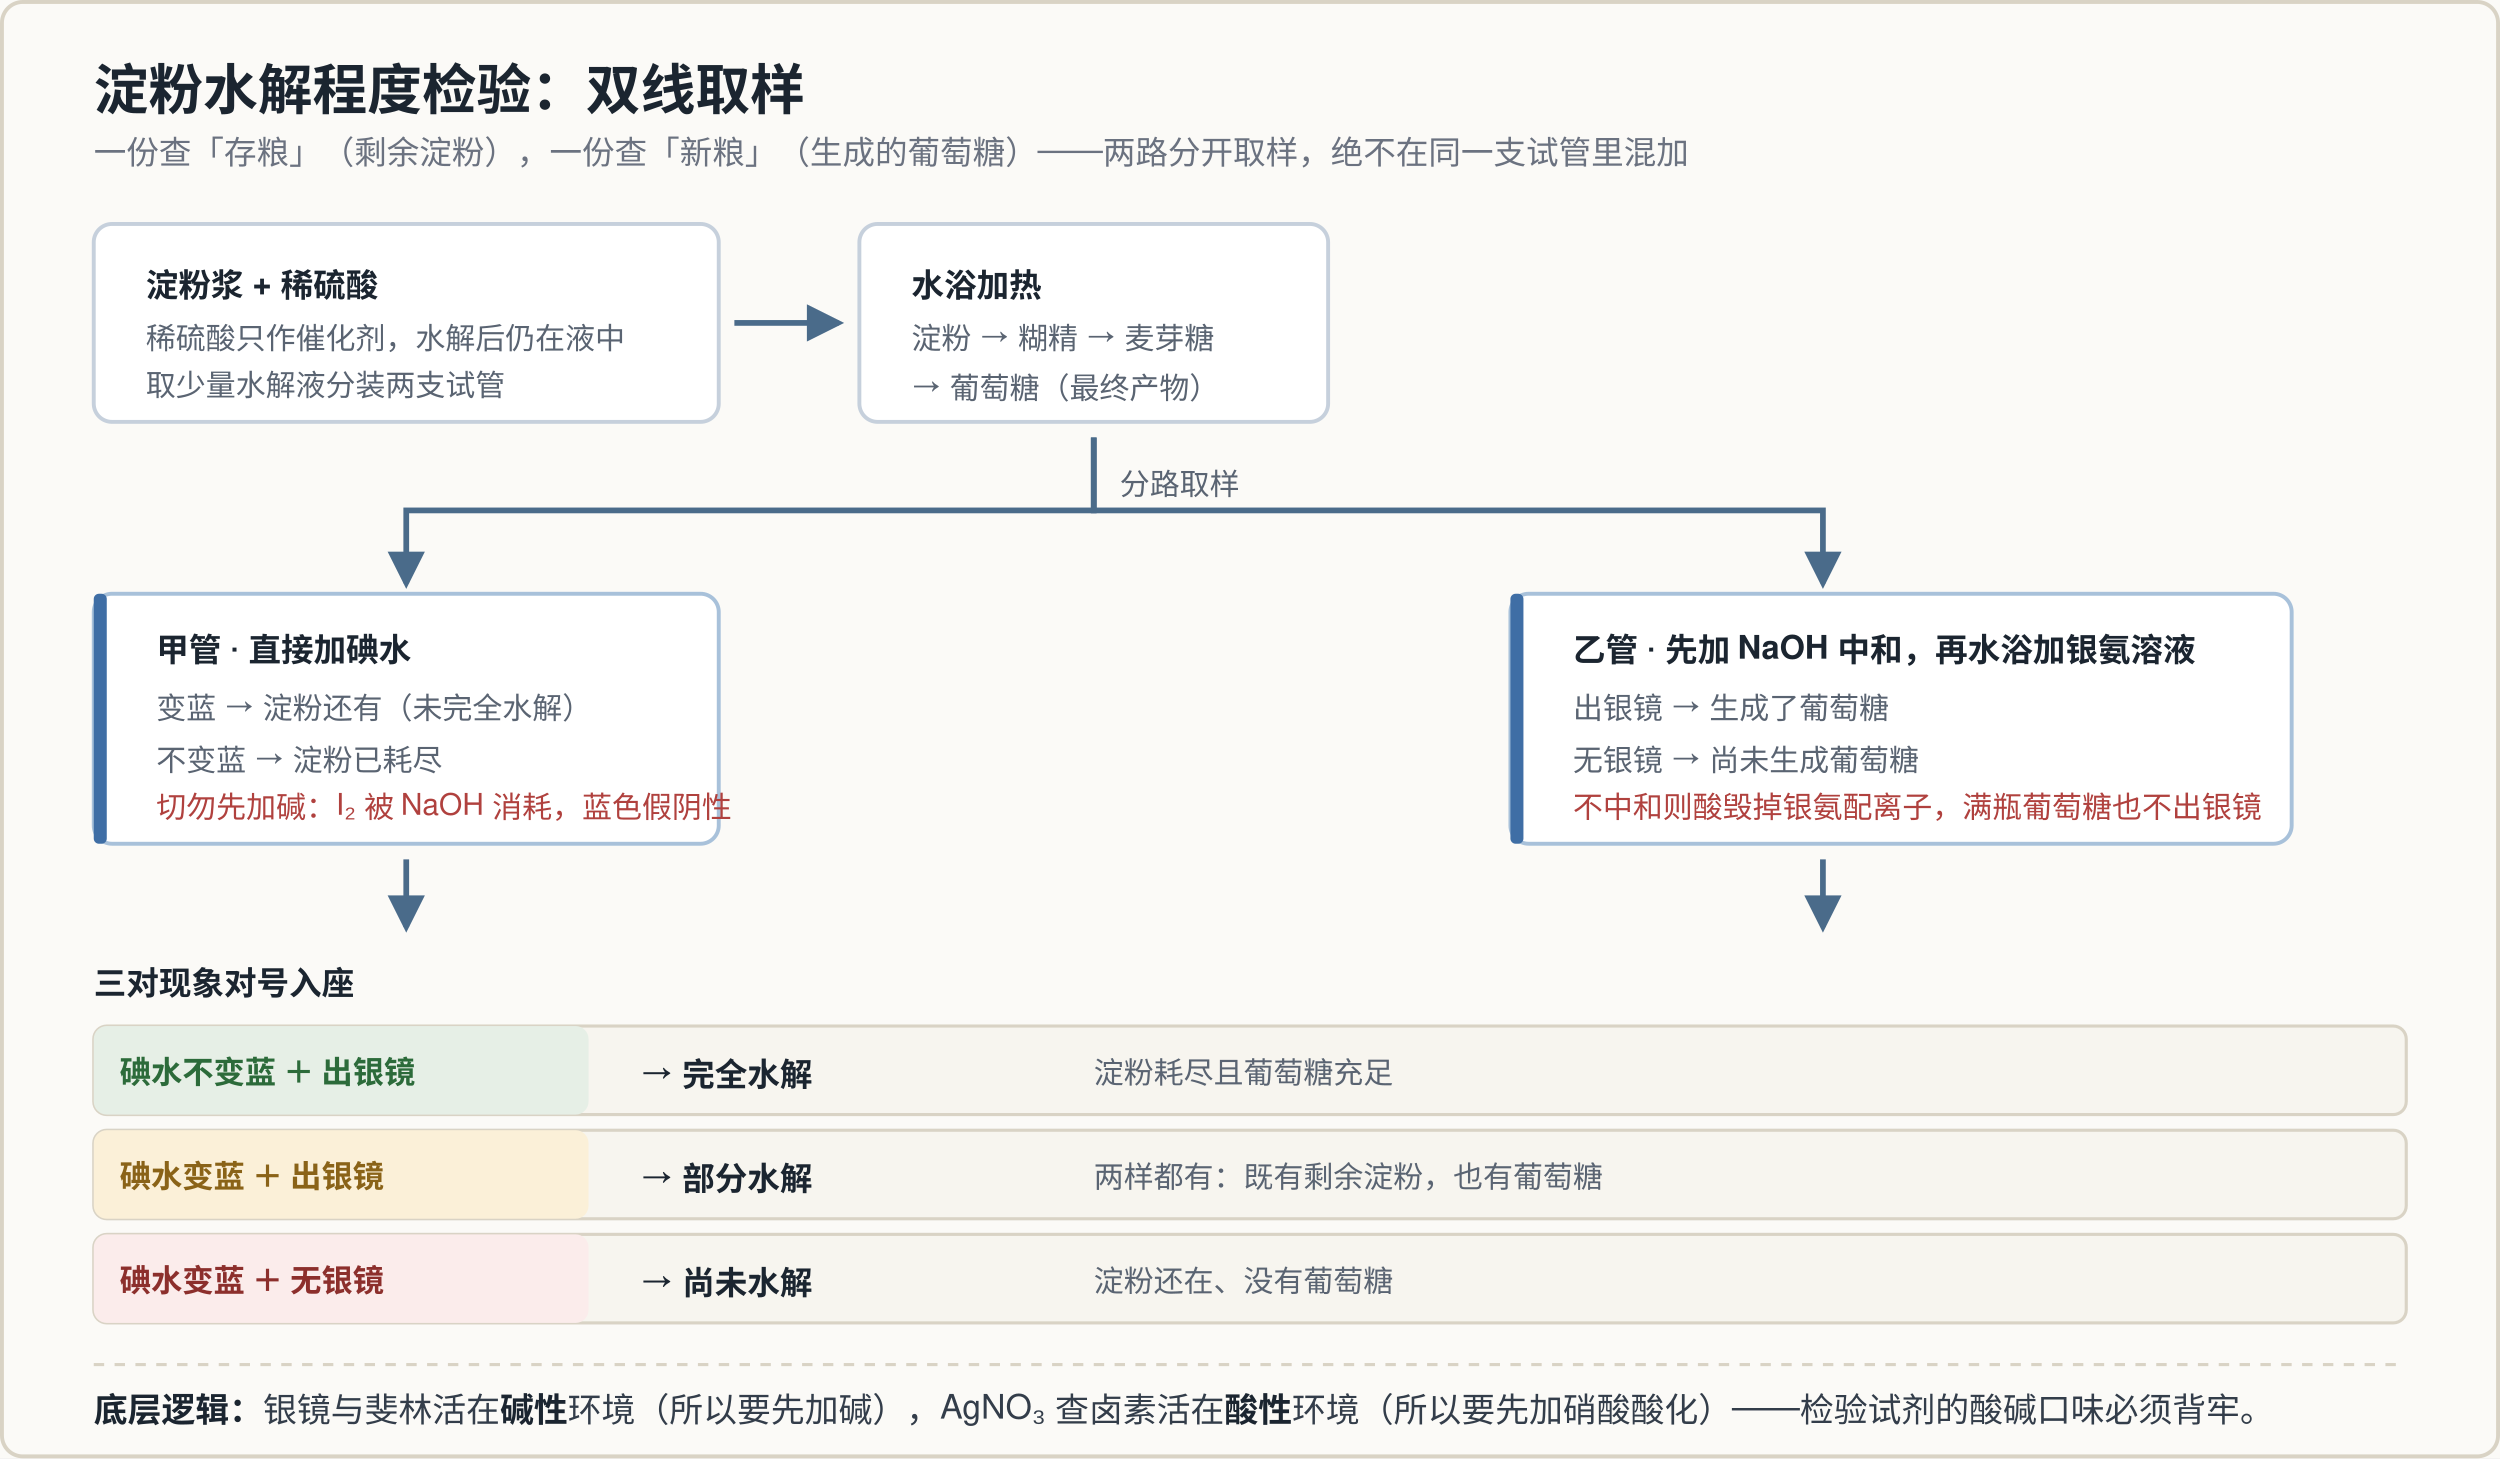
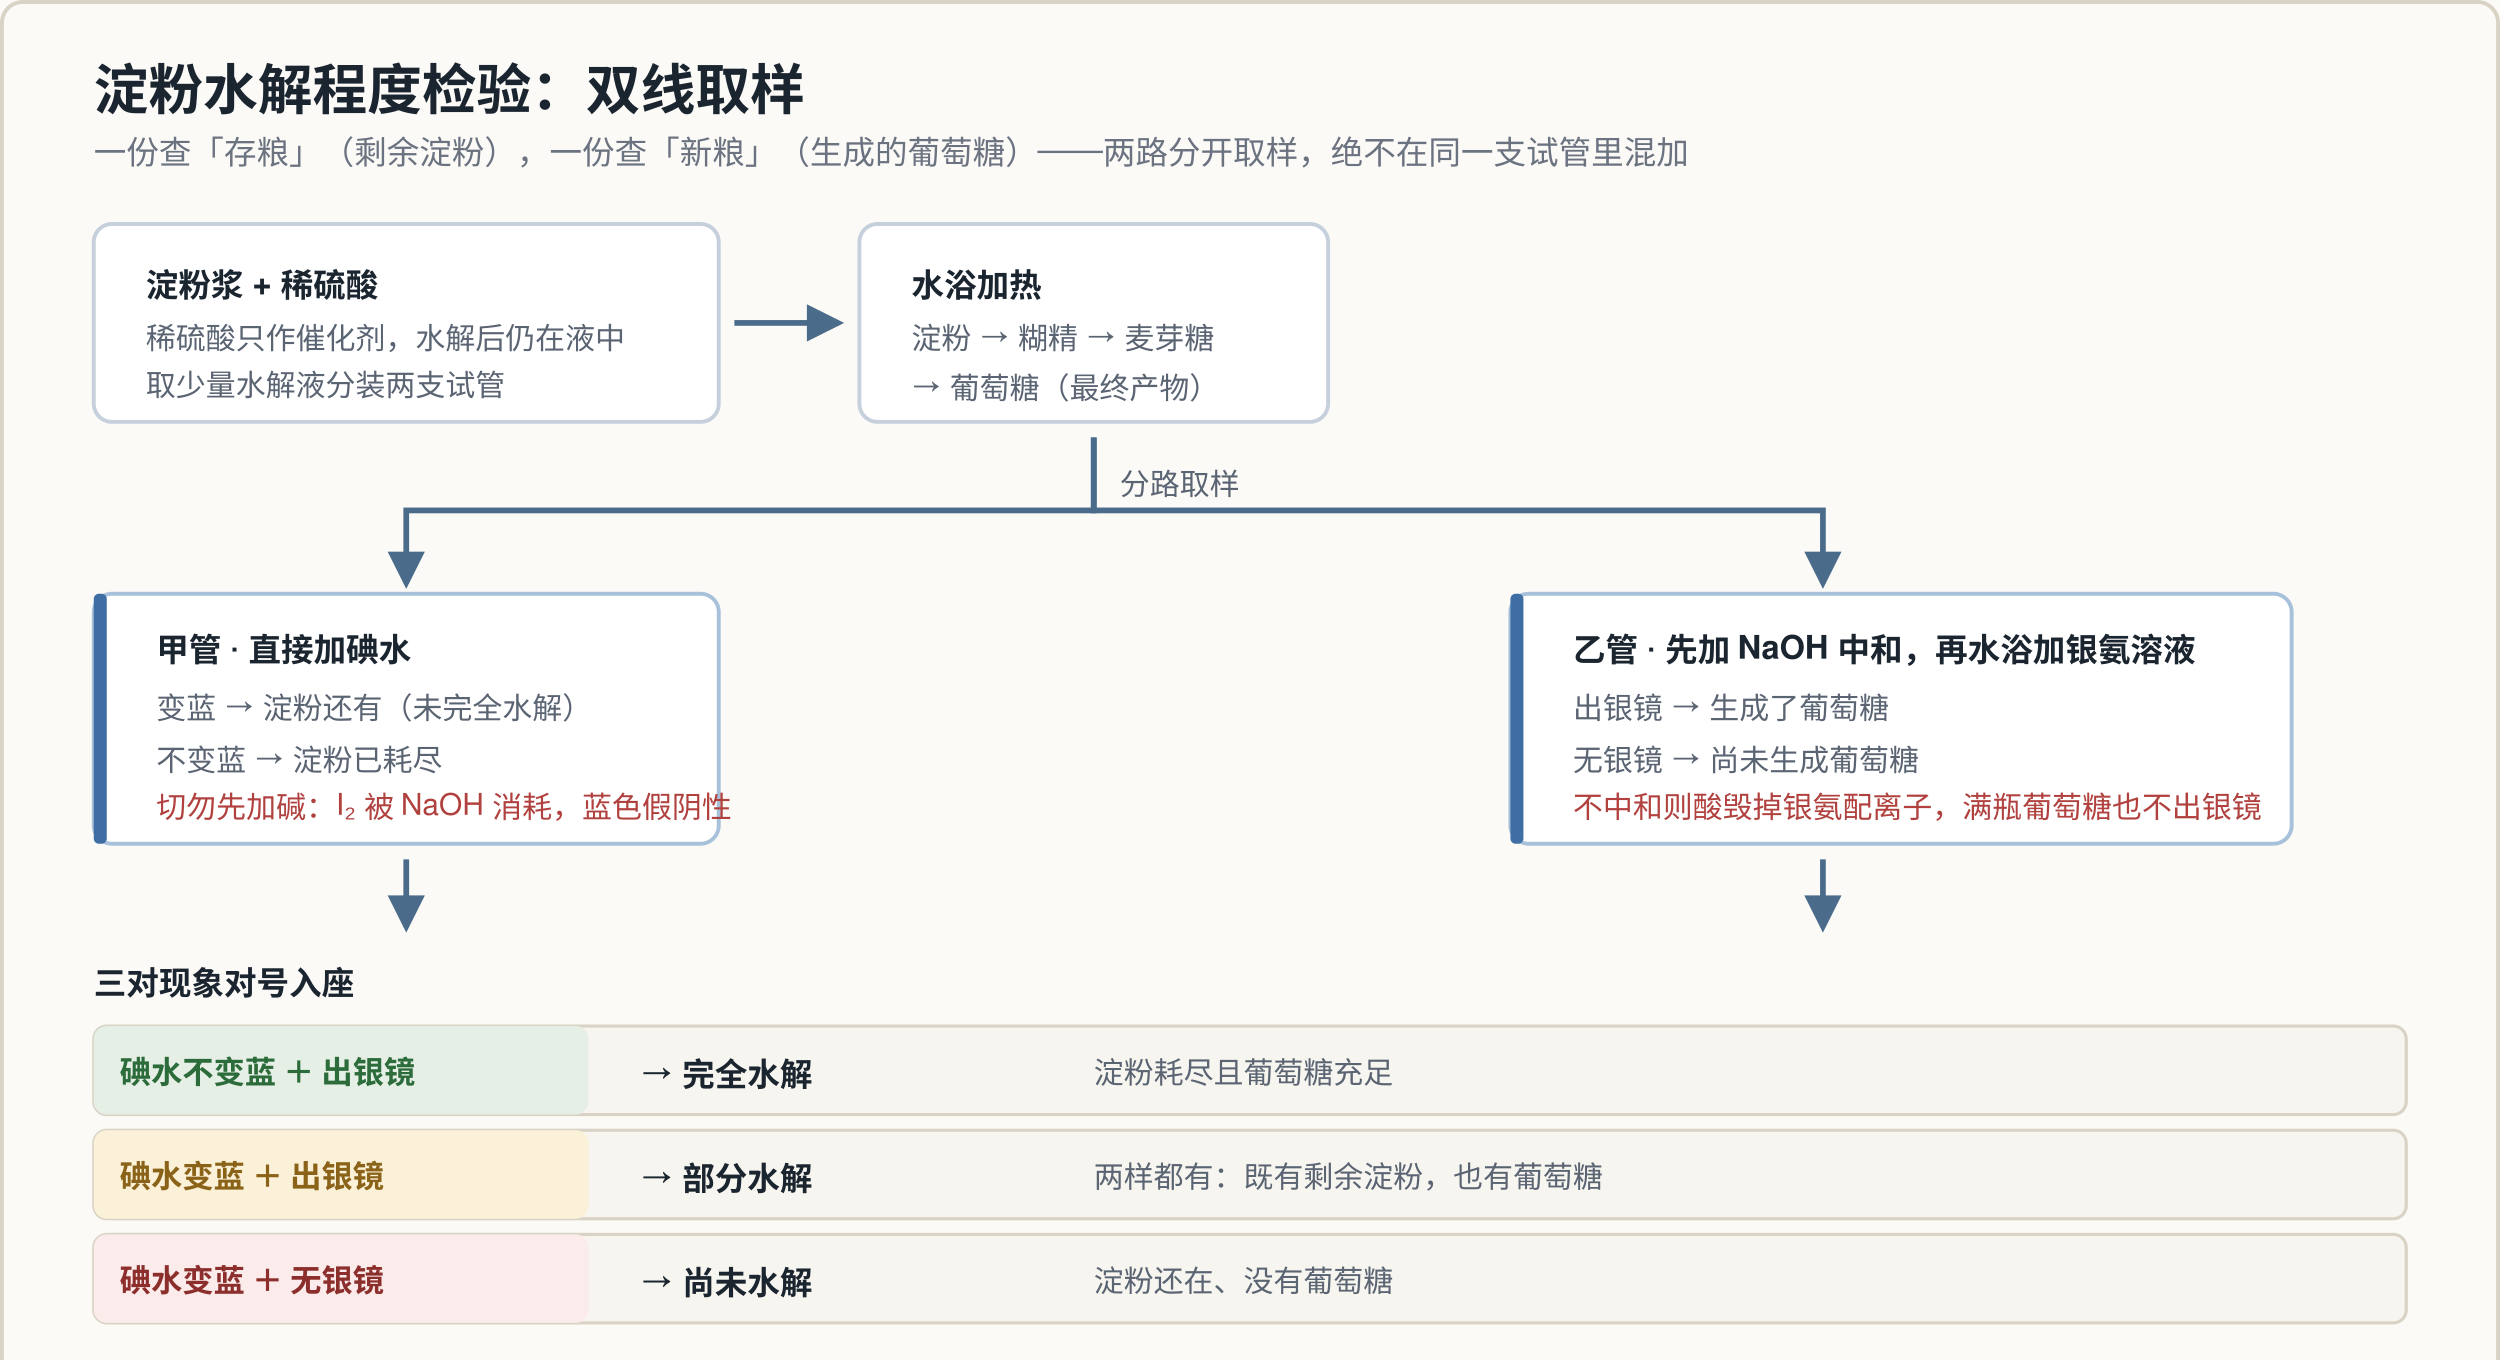
- <svg xmlns="http://www.w3.org/2000/svg" viewBox="0 0 960 560" width="960" height="560" role="img" aria-label="淀粉水解程度检验流程图：淀粉浆加稀硫酸水浴加热，水解液分两路取样，一路直接加碘水查剩余淀粉，另一路先加氢氧化钠中和再水浴加银氨溶液查生成的葡萄糖，三种现象组合对应完全水解、部分水解与尚未水解。">
+ <svg xmlns="http://www.w3.org/2000/svg" viewBox="0 0 960 522" width="960" height="522" role="img" aria-label="淀粉水解程度检验流程图：淀粉浆加稀硫酸水浴加热，水解液分两路取样，一路直接加碘水查剩余淀粉，另一路先加氢氧化钠中和再水浴加银氨溶液查生成的葡萄糖，三种现象组合对应完全水解、部分水解与尚未水解。">
  <style>
    .bg { fill: #fbfaf7; }
    .frame { fill: none; stroke: #d9d3c5; stroke-width: 1.5; }
    .t-title { font: 700 21px/1 "Helvetica Neue", Helvetica, Arial, "Noto Sans CJK SC", "Source Han Sans SC", "PingFang SC", "Microsoft YaHei", sans-serif; fill: #1b2530; }
    .t-sub { font: 400 12.5px/1 "Helvetica Neue", Helvetica, Arial, "Noto Sans CJK SC", "Source Han Sans SC", "PingFang SC", "Microsoft YaHei", sans-serif; fill: #6b7280; }
    .t-box { font: 600 12.5px/1.3 "Helvetica Neue", Helvetica, Arial, "Noto Sans CJK SC", "Source Han Sans SC", "PingFang SC", "Microsoft YaHei", sans-serif; fill: #1b2530; }
    .t-hint { font: 400 11.5px/1.3 "Helvetica Neue", Helvetica, Arial, "Noto Sans CJK SC", "Source Han Sans SC", "PingFang SC", "Microsoft YaHei", sans-serif; fill: #5a6472; }
    .warnred { fill: #b0413e; }
    .t-leg { font: 400 13px/1.45 "Helvetica Neue", Helvetica, Arial, "Noto Sans CJK SC", "Source Han Sans SC", "PingFang SC", "Microsoft YaHei", sans-serif; fill: #333d4a; }
    .t-legb { font: 700 13px/1.45 "Helvetica Neue", Helvetica, Arial, "Noto Sans CJK SC", "Source Han Sans SC", "PingFang SC", "Microsoft YaHei", sans-serif; fill: #1b2530; }
    .t-mk { font: 700 12px/1 "Helvetica Neue", Helvetica, Arial, sans-serif; fill: #ffffff; }
    .t-badge { font: 700 12px/1 "Helvetica Neue", Helvetica, Arial, "Noto Sans CJK SC", "Source Han Sans SC", "PingFang SC", "Microsoft YaHei", sans-serif; }
    .badge-a { fill: #2c6b3a; }
    .badge-b { fill: #8a6318; }
    .badge-c { fill: #8c2f2c; }
    .box { fill: #ffffff; stroke: #c6d0dc; stroke-width: 1.5; }
    .boxa { fill: #ffffff; stroke: #a8c1da; stroke-width: 1.5; }
    .boxb { fill: #ffffff; stroke: #d3a49f; stroke-width: 1.5; }
    .row { fill: #f7f5ef; stroke: #d9d3c5; stroke-width: 1.2; }
    .arrow { fill: none; stroke: #4a6b8a; stroke-width: 2.2; }
    .no { fill: none; stroke: #b0413e; stroke-width: 2.2; }
  </style>
  <defs>
    <marker id="a6" viewBox="0 0 10 10" refX="8.5" refY="5" markerWidth="6.5" markerHeight="6.5" orient="auto-start-reverse">
      <path d="M0,0 L10,5 L0,10 z" fill="#4a6b8a" />
    </marker>
    <marker id="a6r" viewBox="0 0 10 10" refX="8.5" refY="5" markerWidth="6.5" markerHeight="6.5" orient="auto-start-reverse">
      <path d="M0,0 L10,5 L0,10 z" fill="#b0413e" />
    </marker>
  </defs>
  <rect class="bg" x="0" y="0" width="960" height="560" />
  <rect class="frame" x="0.75" y="0.75" width="958.5" height="558.5" rx="8" />
  <text class="t-title" x="36" y="42">淀粉水解程度检验：双线取样</text>
  <text class="t-sub" x="36" y="63">一份查「存粮」（剩余淀粉），一份查「新粮」（生成的葡萄糖）——两路分开取样，绝不在同一支试管里混加</text>
  <rect class="box" x="36" y="86" width="240" height="76" rx="7" />
  <text class="t-box" x="56" y="114">淀粉浆 + 稀硫酸</text>
  <text class="t-hint" x="56" y="134">稀硫酸只作催化剂，水解后仍在液中</text>
  <text class="t-hint" x="56" y="152">取少量水解液分装两支试管</text>
  <path class="arrow" d="M282 124 L322 124" marker-end="url(#a6)" />
  <rect class="box" x="330" y="86" width="180" height="76" rx="7" />
  <text class="t-box" x="350" y="114">水浴加热</text>
  <text class="t-hint" x="350" y="134">淀粉 → 糊精 → 麦芽糖</text>
  <text class="t-hint" x="350" y="152">→ 葡萄糖（最终产物）</text>
  <path class="arrow" d="M420 168 L420 196 L156 196 L156 224" marker-end="url(#a6)" />
  <path class="arrow" d="M420 168 L420 196 L700 196 L700 224" marker-end="url(#a6)" />
  <text class="t-hint" x="430" y="190">分路取样</text>
  <rect class="boxa" x="36" y="228" width="240" height="96" rx="7" />
  <rect x="36" y="228" width="5" height="96" rx="2" fill="#3f6ea5" />
  <text class="t-box" x="60" y="254">甲管 · 直接加碘水</text>
  <text class="t-hint" x="60" y="276">变蓝 → 淀粉还有（未完全水解）</text>
  <text class="t-hint" x="60" y="296">不变蓝 → 淀粉已耗尽</text>
  <text class="t-hint warnred" x="60" y="314">切勿先加碱：I₂ 被 NaOH 消耗，蓝色假阴性</text>
  <rect class="boxa" x="580" y="228" width="300" height="96" rx="7" />
  <rect x="580" y="228" width="5" height="96" rx="2" fill="#3f6ea5" />
  <text class="t-box" x="604" y="254">乙管 · 先加 NaOH 中和，再水浴加银氨溶液</text>
  <text class="t-hint" x="604" y="276">出银镜 → 生成了葡萄糖</text>
  <text class="t-hint" x="604" y="296">无银镜 → 尚未生成葡萄糖</text>
  <text class="t-hint warnred" x="604" y="314">不中和则酸毁掉银氨配离子，满瓶葡萄糖也不出银镜</text>
  <path class="arrow" d="M156 330 L156 356" marker-end="url(#a6)" />
  <path class="arrow" d="M700 330 L700 356" marker-end="url(#a6)" />
  <text class="t-box" x="36" y="382" font-size="13.5">三对现象对号入座</text>
  <rect class="row" x="36" y="394" width="888" height="34" rx="5" />
  <rect x="36" y="394" width="190" height="34" rx="5" fill="#e6efe6" />
  <text class="t-badge badge-a" x="46" y="416">碘水不变蓝 ＋ 出银镜</text>
  <text class="t-box" x="246" y="416">→ 完全水解</text>
  <text class="t-hint" x="420" y="416">淀粉耗尽且葡萄糖充足</text>
  <rect class="row" x="36" y="434" width="888" height="34" rx="5" />
  <rect x="36" y="434" width="190" height="34" rx="5" fill="#fbf0d8" />
  <text class="t-badge badge-b" x="46" y="456">碘水变蓝 ＋ 出银镜</text>
  <text class="t-box" x="246" y="456">→ 部分水解</text>
  <text class="t-hint" x="420" y="456">两样都有：既有剩余淀粉，也有葡萄糖</text>
  <rect class="row" x="36" y="474" width="888" height="34" rx="5" />
  <rect x="36" y="474" width="190" height="34" rx="5" fill="#fbeceb" />
  <text class="t-badge badge-c" x="46" y="496">碘水变蓝 ＋ 无银镜</text>
  <text class="t-box" x="246" y="496">→ 尚未水解</text>
  <text class="t-hint" x="420" y="496">淀粉还在、没有葡萄糖</text>
-   <path d="M36 524 L924 524" stroke="#d9d3c5" stroke-width="1.2" stroke-dasharray="4 4" />
-   <text class="t-leg" x="36" y="546">
-     <tspan class="t-legb">底层逻辑：</tspan>银镜与斐林活在<tspan class="t-legb">碱性</tspan>环境（所以要先加碱），AgNO₃ 查卤素活在<tspan class="t-legb">酸性</tspan>环境（所以要先加硝酸酸化）——检验试剂的酸碱口味必须背牢。</text>
</svg>
